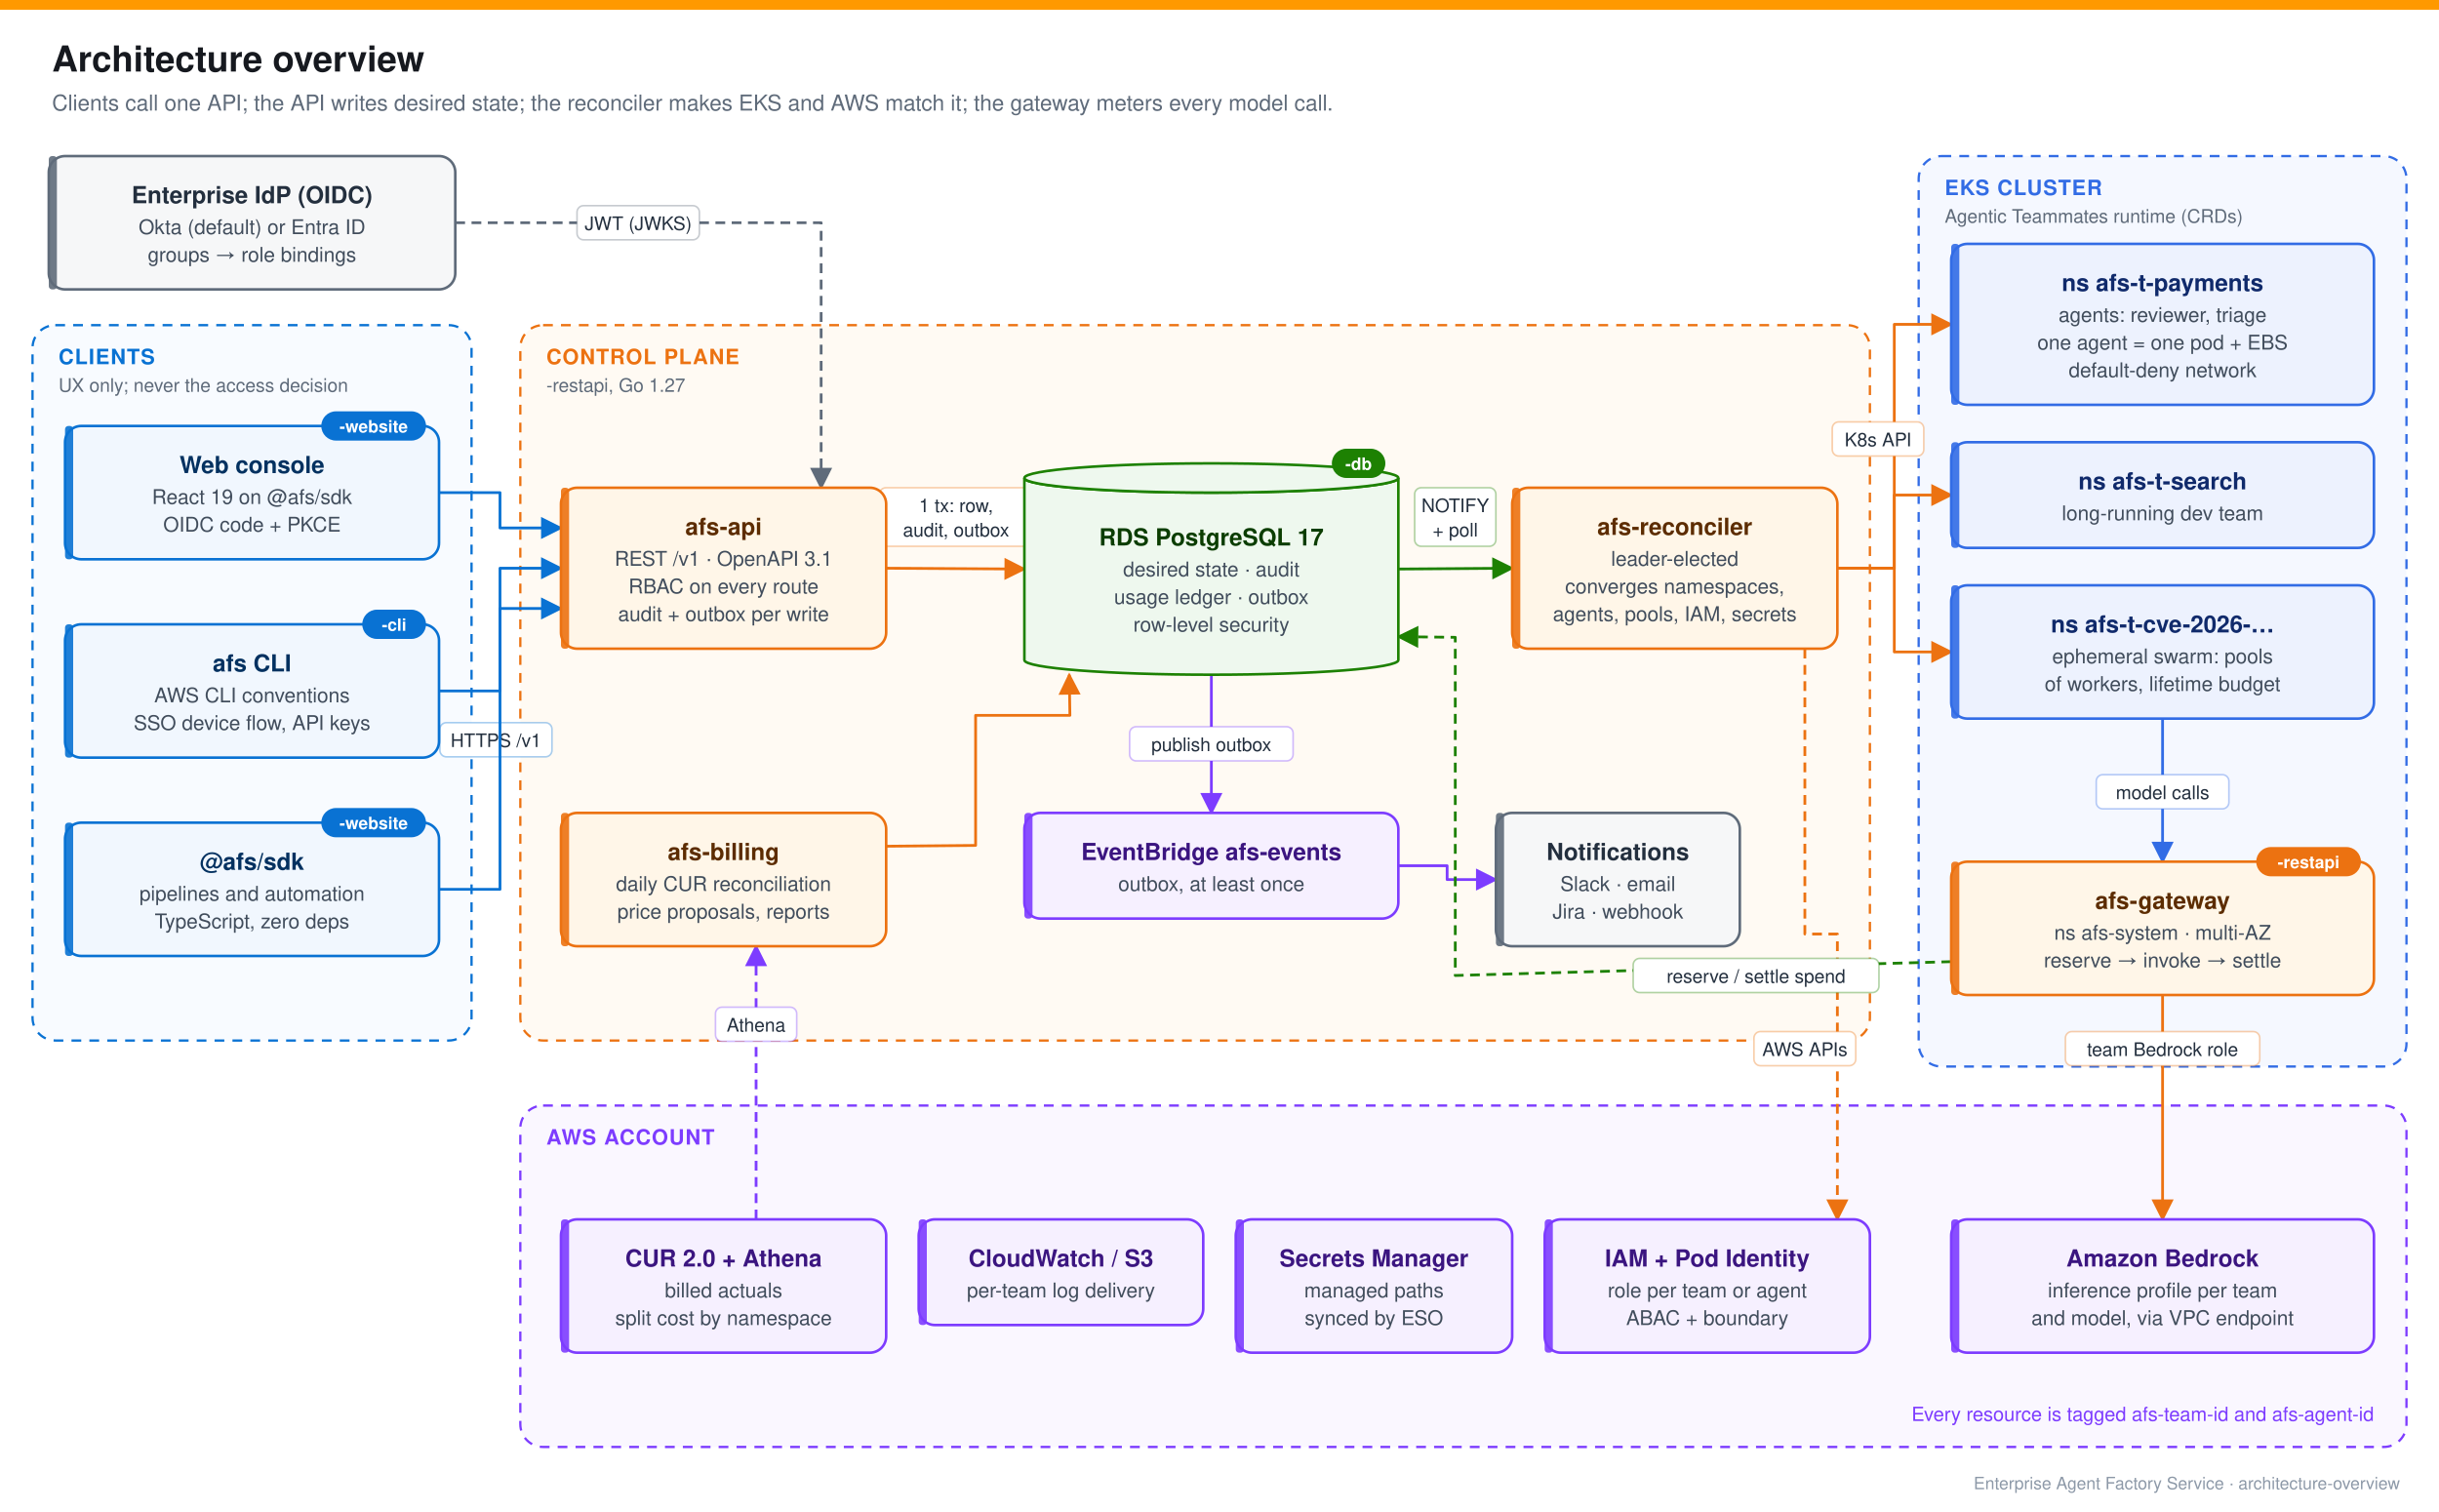
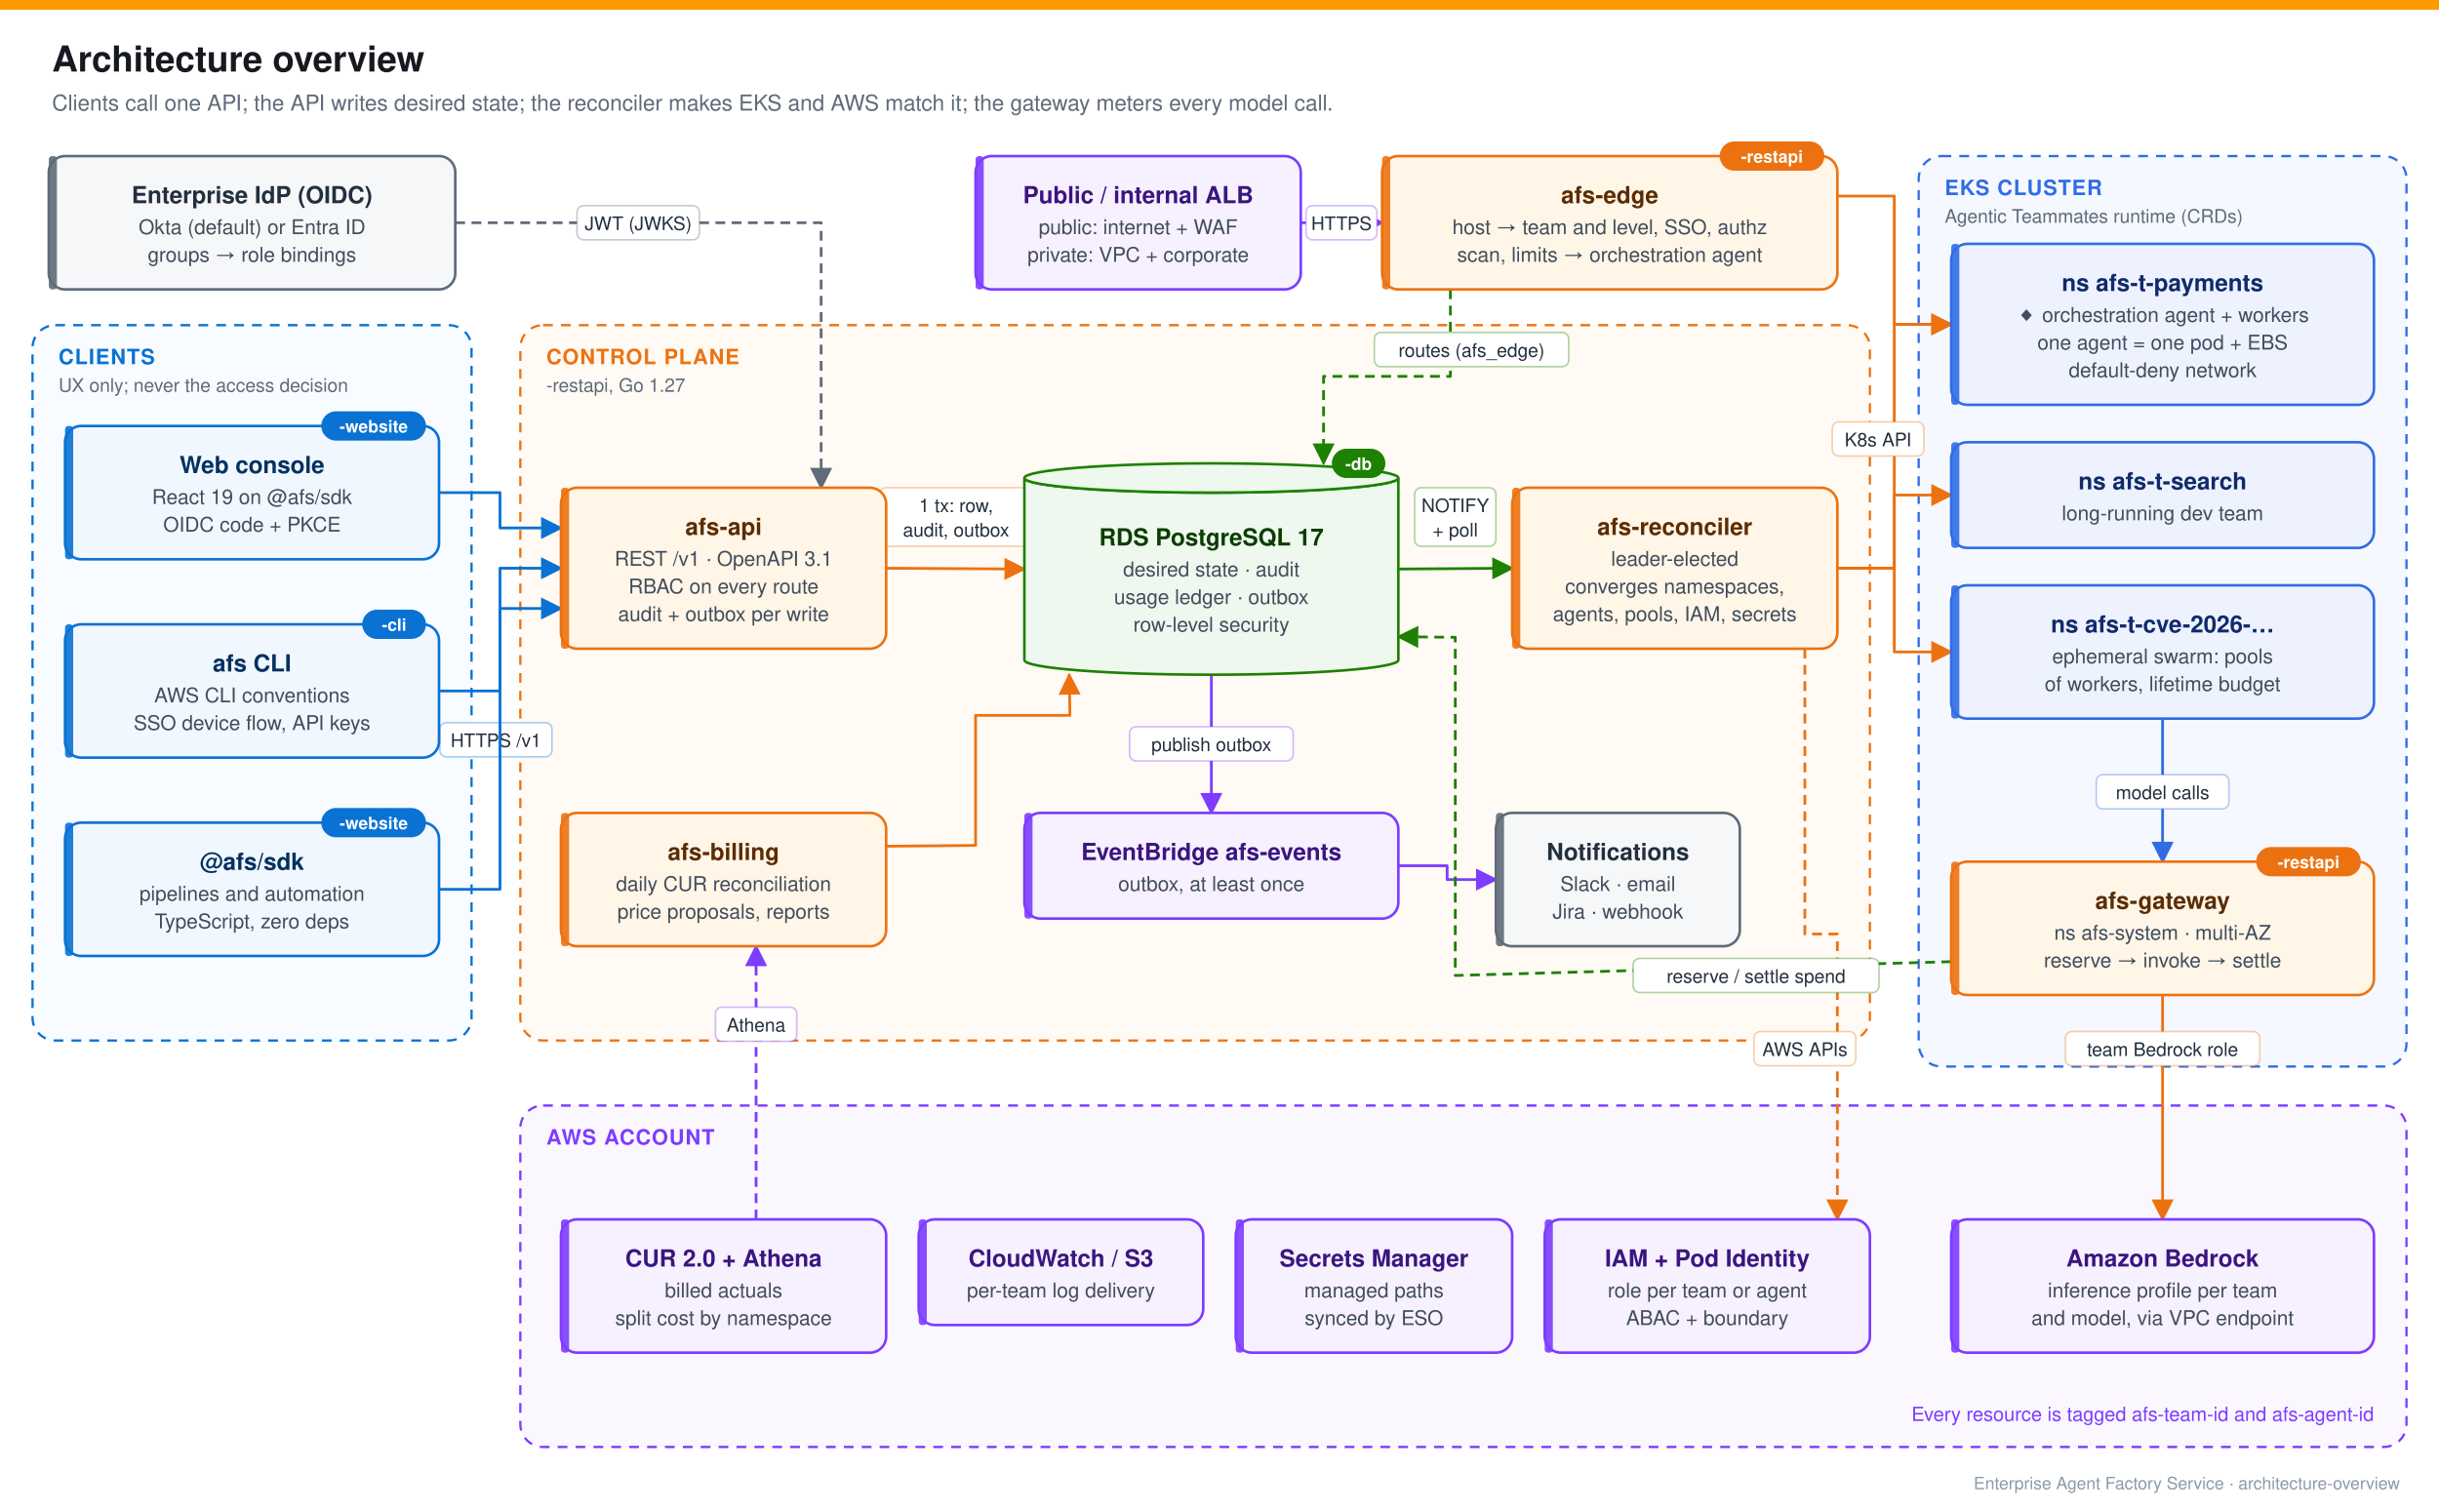
<svg xmlns="http://www.w3.org/2000/svg" width="1500" height="930" viewBox="0 0 1500 930" role="img" aria-label="Architecture overview">
  <defs>
    <marker id="arrow-client" viewBox="0 0 10 10" refX="9" refY="5" markerWidth="8" markerHeight="8" orient="auto">
      <path d="M0,0 L10,5 L0,10 z" fill="#0972d3" />
    </marker>
    <marker id="arrow-client-start" viewBox="0 0 10 10" refX="1" refY="5" markerWidth="8" markerHeight="8" orient="auto">
      <path d="M10,0 L0,5 L10,10 z" fill="#0972d3" />
    </marker>
    <marker id="arrow-api" viewBox="0 0 10 10" refX="9" refY="5" markerWidth="8" markerHeight="8" orient="auto">
      <path d="M0,0 L10,5 L0,10 z" fill="#ec7211" />
    </marker>
    <marker id="arrow-api-start" viewBox="0 0 10 10" refX="1" refY="5" markerWidth="8" markerHeight="8" orient="auto">
      <path d="M10,0 L0,5 L10,10 z" fill="#ec7211" />
    </marker>
    <marker id="arrow-data" viewBox="0 0 10 10" refX="9" refY="5" markerWidth="8" markerHeight="8" orient="auto">
      <path d="M0,0 L10,5 L0,10 z" fill="#1d8102" />
    </marker>
    <marker id="arrow-data-start" viewBox="0 0 10 10" refX="1" refY="5" markerWidth="8" markerHeight="8" orient="auto">
      <path d="M10,0 L0,5 L10,10 z" fill="#1d8102" />
    </marker>
    <marker id="arrow-aws" viewBox="0 0 10 10" refX="9" refY="5" markerWidth="8" markerHeight="8" orient="auto">
      <path d="M0,0 L10,5 L0,10 z" fill="#7d3cff" />
    </marker>
    <marker id="arrow-aws-start" viewBox="0 0 10 10" refX="1" refY="5" markerWidth="8" markerHeight="8" orient="auto">
      <path d="M10,0 L0,5 L10,10 z" fill="#7d3cff" />
    </marker>
    <marker id="arrow-k8s" viewBox="0 0 10 10" refX="9" refY="5" markerWidth="8" markerHeight="8" orient="auto">
      <path d="M0,0 L10,5 L0,10 z" fill="#326ce5" />
    </marker>
    <marker id="arrow-k8s-start" viewBox="0 0 10 10" refX="1" refY="5" markerWidth="8" markerHeight="8" orient="auto">
      <path d="M10,0 L0,5 L10,10 z" fill="#326ce5" />
    </marker>
    <marker id="arrow-neutral" viewBox="0 0 10 10" refX="9" refY="5" markerWidth="8" markerHeight="8" orient="auto">
      <path d="M0,0 L10,5 L0,10 z" fill="#5f6b7a" />
    </marker>
    <marker id="arrow-neutral-start" viewBox="0 0 10 10" refX="1" refY="5" markerWidth="8" markerHeight="8" orient="auto">
      <path d="M10,0 L0,5 L10,10 z" fill="#5f6b7a" />
    </marker>
    <marker id="arrow-danger" viewBox="0 0 10 10" refX="9" refY="5" markerWidth="8" markerHeight="8" orient="auto">
      <path d="M0,0 L10,5 L0,10 z" fill="#d13212" />
    </marker>
    <marker id="arrow-danger-start" viewBox="0 0 10 10" refX="1" refY="5" markerWidth="8" markerHeight="8" orient="auto">
      <path d="M10,0 L0,5 L10,10 z" fill="#d13212" />
    </marker>
    <marker id="arrow-dark" viewBox="0 0 10 10" refX="9" refY="5" markerWidth="8" markerHeight="8" orient="auto">
      <path d="M0,0 L10,5 L0,10 z" fill="#232f3e" />
    </marker>
    <marker id="arrow-dark-start" viewBox="0 0 10 10" refX="1" refY="5" markerWidth="8" markerHeight="8" orient="auto">
      <path d="M10,0 L0,5 L10,10 z" fill="#232f3e" />
    </marker>
  </defs>
  <rect width="1500" height="930" fill="#ffffff" />
  <rect x="0" y="0" width="1500" height="6" fill="#ff9900" />
  <text x="32" y="44" font-family="-apple-system, 'Segoe UI', 'Helvetica Neue', Helvetica, Arial, sans-serif" font-size="22" font-weight="700" fill="#16191f">Architecture overview</text>
  <text x="32" y="68" font-family="-apple-system, 'Segoe UI', 'Helvetica Neue', Helvetica, Arial, sans-serif" font-size="13.5" fill="#5f6b7a">Clients call one API; the API writes desired state; the reconciler makes EKS and AWS match it; the gateway meters every model call.</text>
  <g>
    <rect x="20" y="200" width="270" height="440" rx="14" fill="#f1f7fe" fill-opacity="0.55" stroke="#0972d3" stroke-width="1.4" stroke-dasharray="6 5" />
    <text x="36" y="224" font-family="-apple-system, 'Segoe UI', 'Helvetica Neue', Helvetica, Arial, sans-serif" font-size="13" font-weight="700" fill="#0972d3" letter-spacing="0.6">CLIENTS</text>
    <text x="36" y="241" font-family="-apple-system, 'Segoe UI', 'Helvetica Neue', Helvetica, Arial, sans-serif" font-size="11.5" fill="#5f6b7a">UX only; never the access decision</text>
  </g>
  <g>
    <rect x="320" y="200" width="830" height="440" rx="14" fill="#fff6e8" fill-opacity="0.55" stroke="#ec7211" stroke-width="1.4" stroke-dasharray="6 5" />
    <text x="336" y="224" font-family="-apple-system, 'Segoe UI', 'Helvetica Neue', Helvetica, Arial, sans-serif" font-size="13" font-weight="700" fill="#ec7211" letter-spacing="0.6">CONTROL PLANE</text>
    <text x="336" y="241" font-family="-apple-system, 'Segoe UI', 'Helvetica Neue', Helvetica, Arial, sans-serif" font-size="11.5" fill="#5f6b7a">-restapi, Go 1.27</text>
  </g>
  <g>
    <rect x="1180" y="96" width="300" height="560" rx="14" fill="#edf2fe" fill-opacity="0.55" stroke="#326ce5" stroke-width="1.4" stroke-dasharray="6 5" />
    <text x="1196" y="120" font-family="-apple-system, 'Segoe UI', 'Helvetica Neue', Helvetica, Arial, sans-serif" font-size="13" font-weight="700" fill="#326ce5" letter-spacing="0.6">EKS CLUSTER</text>
    <text x="1196" y="137" font-family="-apple-system, 'Segoe UI', 'Helvetica Neue', Helvetica, Arial, sans-serif" font-size="11.5" fill="#5f6b7a">Agentic Teammates runtime (CRDs)</text>
  </g>
  <g>
    <rect x="320" y="680" width="1160" height="210" rx="14" fill="#f6f0ff" fill-opacity="0.55" stroke="#7d3cff" stroke-width="1.4" stroke-dasharray="6 5" />
    <text x="336" y="704" font-family="-apple-system, 'Segoe UI', 'Helvetica Neue', Helvetica, Arial, sans-serif" font-size="13" font-weight="700" fill="#7d3cff" letter-spacing="0.6">AWS ACCOUNT</text>
  </g>
+   <polyline points="800,137 850,137" fill="none" stroke="#7d3cff" stroke-width="1.7" stroke-linejoin="round" marker-end="url(#arrow-aws)" />
+   <rect x="803.188" y="126.5" width="43.625" height="21" rx="4" fill="#ffffff" stroke="#7d3cff" stroke-opacity="0.35" />
+   <text x="825" y="141.5" text-anchor="middle" font-family="-apple-system, 'Segoe UI', 'Helvetica Neue', Helvetica, Arial, sans-serif" font-size="11.5" fill="#232f3e">HTTPS</text>
+   <polyline points="1130,120.6 1165,120.6 1165,199.5 1200,199.5" fill="none" stroke="#ec7211" stroke-width="1.7" stroke-linejoin="round" marker-end="url(#arrow-api)" />
+   <polyline points="892,178 892,231.5 814,231.5 814,285" fill="none" stroke="#1d8102" stroke-width="1.7" stroke-linejoin="round" stroke-dasharray="6 4" marker-end="url(#arrow-data)" />
+   <rect x="845.237" y="204.5" width="119.525" height="21" rx="4" fill="#ffffff" stroke="#1d8102" stroke-opacity="0.35" />
+   <text x="905" y="219.5" text-anchor="middle" font-family="-apple-system, 'Segoe UI', 'Helvetica Neue', Helvetica, Arial, sans-serif" font-size="11.5" fill="#232f3e">routes (afs_edge)</text>
  <polyline points="280,137 505,137 505,300" fill="none" stroke="#5f6b7a" stroke-width="1.7" stroke-linejoin="round" stroke-dasharray="6 4" marker-end="url(#arrow-neutral)" />
  <rect x="354.875" y="126.5" width="75.25" height="21" rx="4" fill="#ffffff" stroke="#5f6b7a" stroke-opacity="0.35" />
  <text x="392.5" y="141.5" text-anchor="middle" font-family="-apple-system, 'Segoe UI', 'Helvetica Neue', Helvetica, Arial, sans-serif" font-size="11.5" fill="#232f3e">JWT (JWKS)</text>
  <polyline points="270,303 307.5,303 307.5,324.75 345,324.75" fill="none" stroke="#0972d3" stroke-width="1.7" stroke-linejoin="round" marker-end="url(#arrow-client)" />
  <rect x="270.538" y="444.5" width="68.925" height="21" rx="4" fill="#ffffff" stroke="#0972d3" stroke-opacity="0.35" />
  <text x="305" y="459.5" text-anchor="middle" font-family="-apple-system, 'Segoe UI', 'Helvetica Neue', Helvetica, Arial, sans-serif" font-size="11.5" fill="#232f3e">HTTPS /v1</text>
  <polyline points="270,425 307.5,425 307.5,349.5 345,349.5" fill="none" stroke="#0972d3" stroke-width="1.7" stroke-linejoin="round" marker-end="url(#arrow-client)" />
  <polyline points="270,547 307.5,547 307.5,374.25 345,374.25" fill="none" stroke="#0972d3" stroke-width="1.7" stroke-linejoin="round" marker-end="url(#arrow-client)" />
  <polyline points="545,349.5 630,350" fill="none" stroke="#ec7211" stroke-width="1.7" stroke-linejoin="round" marker-end="url(#arrow-api)" />
  <rect x="540.888" y="300" width="94.225" height="36" rx="4" fill="#ffffff" stroke="#ec7211" stroke-opacity="0.35" />
  <text x="588" y="315" text-anchor="middle" font-family="-apple-system, 'Segoe UI', 'Helvetica Neue', Helvetica, Arial, sans-serif" font-size="11.5" fill="#232f3e">1 tx: row,</text>
  <text x="588" y="330" text-anchor="middle" font-family="-apple-system, 'Segoe UI', 'Helvetica Neue', Helvetica, Arial, sans-serif" font-size="11.5" fill="#232f3e">audit, outbox</text>
  <polyline points="860,350 930,349.5" fill="none" stroke="#1d8102" stroke-width="1.7" stroke-linejoin="round" marker-end="url(#arrow-data)" />
  <rect x="870.025" y="300" width="49.95" height="36" rx="4" fill="#ffffff" stroke="#1d8102" stroke-opacity="0.35" />
  <text x="895" y="315" text-anchor="middle" font-family="-apple-system, 'Segoe UI', 'Helvetica Neue', Helvetica, Arial, sans-serif" font-size="11.5" fill="#232f3e">NOTIFY</text>
  <text x="895" y="330" text-anchor="middle" font-family="-apple-system, 'Segoe UI', 'Helvetica Neue', Helvetica, Arial, sans-serif" font-size="11.5" fill="#232f3e">+ poll</text>
  <polyline points="1130,349.5 1165,349.5 1165,199.5 1200,199.5" fill="none" stroke="#ec7211" stroke-width="1.7" stroke-linejoin="round" marker-end="url(#arrow-api)" />
  <rect x="1126.862" y="259.5" width="56.275" height="21" rx="4" fill="#ffffff" stroke="#ec7211" stroke-opacity="0.35" />
  <text x="1155" y="274.5" text-anchor="middle" font-family="-apple-system, 'Segoe UI', 'Helvetica Neue', Helvetica, Arial, sans-serif" font-size="11.5" fill="#232f3e">K8s API</text>
  <polyline points="1130,349.5 1165,349.5 1165,304.5 1200,304.5" fill="none" stroke="#ec7211" stroke-width="1.7" stroke-linejoin="round" marker-end="url(#arrow-api)" />
  <polyline points="1130,349.5 1165,349.5 1165,401 1200,401" fill="none" stroke="#ec7211" stroke-width="1.7" stroke-linejoin="round" marker-end="url(#arrow-api)" />
  <polyline points="745,415 745,500" fill="none" stroke="#7d3cff" stroke-width="1.7" stroke-linejoin="round" marker-end="url(#arrow-aws)" />
  <rect x="694.725" y="447" width="100.55" height="21" rx="4" fill="#ffffff" stroke="#7d3cff" stroke-opacity="0.35" />
  <text x="745" y="462" text-anchor="middle" font-family="-apple-system, 'Segoe UI', 'Helvetica Neue', Helvetica, Arial, sans-serif" font-size="11.5" fill="#232f3e">publish outbox</text>
  <polyline points="860,532.5 890,532.5 890,541 920,541" fill="none" stroke="#7d3cff" stroke-width="1.7" stroke-linejoin="round" marker-end="url(#arrow-aws)" />
  <polyline points="1110,399 1110,574.5 1130,574.5 1130,750" fill="none" stroke="#ec7211" stroke-width="1.7" stroke-linejoin="round" stroke-dasharray="6 4" marker-end="url(#arrow-api)" />
  <rect x="1078.7" y="634.5" width="62.6" height="21" rx="4" fill="#ffffff" stroke="#ec7211" stroke-opacity="0.35" />
  <text x="1110" y="649.5" text-anchor="middle" font-family="-apple-system, 'Segoe UI', 'Helvetica Neue', Helvetica, Arial, sans-serif" font-size="11.5" fill="#232f3e">AWS APIs</text>
  <polyline points="1330,442 1330,530" fill="none" stroke="#326ce5" stroke-width="1.7" stroke-linejoin="round" marker-end="url(#arrow-k8s)" />
  <rect x="1289.213" y="476.5" width="81.575" height="21" rx="4" fill="#ffffff" stroke="#326ce5" stroke-opacity="0.35" />
  <text x="1330" y="491.5" text-anchor="middle" font-family="-apple-system, 'Segoe UI', 'Helvetica Neue', Helvetica, Arial, sans-serif" font-size="11.5" fill="#232f3e">model calls</text>
  <polyline points="1330,612 1330,750" fill="none" stroke="#ec7211" stroke-width="1.7" stroke-linejoin="round" marker-end="url(#arrow-api)" />
  <rect x="1270.237" y="634.5" width="119.525" height="21" rx="4" fill="#ffffff" stroke="#ec7211" stroke-opacity="0.35" />
  <text x="1330" y="649.5" text-anchor="middle" font-family="-apple-system, 'Segoe UI', 'Helvetica Neue', Helvetica, Arial, sans-serif" font-size="11.5" fill="#232f3e">team Bedrock role</text>
  <polyline points="1200,591.5 895,600 895,392 860,391.6" fill="none" stroke="#1d8102" stroke-width="1.7" stroke-linejoin="round" stroke-dasharray="6 4" marker-end="url(#arrow-data)" />
  <rect x="1004.425" y="589.5" width="151.15" height="21" rx="4" fill="#ffffff" stroke="#1d8102" stroke-opacity="0.35" />
  <text x="1080" y="604.5" text-anchor="middle" font-family="-apple-system, 'Segoe UI', 'Helvetica Neue', Helvetica, Arial, sans-serif" font-size="11.5" fill="#232f3e">reserve / settle spend</text>
  <polyline points="465,750 465,582" fill="none" stroke="#7d3cff" stroke-width="1.7" stroke-linejoin="round" stroke-dasharray="6 4" marker-end="url(#arrow-aws)" />
  <rect x="440.025" y="619.5" width="49.95" height="21" rx="4" fill="#ffffff" stroke="#7d3cff" stroke-opacity="0.35" />
  <text x="465" y="634.5" text-anchor="middle" font-family="-apple-system, 'Segoe UI', 'Helvetica Neue', Helvetica, Arial, sans-serif" font-size="11.5" fill="#232f3e">Athena</text>
  <polyline points="545,520.5 600,520 600,440 658,440 657.6,415" fill="none" stroke="#ec7211" stroke-width="1.7" stroke-linejoin="round" marker-end="url(#arrow-api)" />
  <g>
    <rect x="30" y="96" width="250" height="82" rx="10" fill="#f6f7f8" stroke="#5f6b7a" stroke-width="1.6" />
    <rect x="30" y="96" width="5" height="82" rx="2" fill="#5f6b7a" opacity="0.9" />
    <text x="155" y="125" text-anchor="middle" font-family="-apple-system, 'Segoe UI', 'Helvetica Neue', Helvetica, Arial, sans-serif" font-size="14.5" font-weight="700" fill="#232f3e">Enterprise IdP (OIDC)</text>
    <text x="155" y="144" text-anchor="middle" font-family="-apple-system, 'Segoe UI', 'Helvetica Neue', Helvetica, Arial, sans-serif" font-size="12.5" fill="#414d5c">Okta (default) or Entra ID</text>
    <text x="155" y="161" text-anchor="middle" font-family="-apple-system, 'Segoe UI', 'Helvetica Neue', Helvetica, Arial, sans-serif" font-size="12.5" fill="#414d5c">groups → role bindings</text>
  </g>
  <g>
    <rect x="40" y="262" width="230" height="82" rx="10" fill="#f1f7fe" stroke="#0972d3" stroke-width="1.6" />
    <rect x="40" y="262" width="5" height="82" rx="2" fill="#0972d3" opacity="0.9" />
    <text x="155" y="291" text-anchor="middle" font-family="-apple-system, 'Segoe UI', 'Helvetica Neue', Helvetica, Arial, sans-serif" font-size="14.5" font-weight="700" fill="#033160">Web console</text>
    <text x="155" y="310" text-anchor="middle" font-family="-apple-system, 'Segoe UI', 'Helvetica Neue', Helvetica, Arial, sans-serif" font-size="12.5" fill="#414d5c">React 19 on @afs/sdk</text>
    <text x="155" y="327" text-anchor="middle" font-family="-apple-system, 'Segoe UI', 'Helvetica Neue', Helvetica, Arial, sans-serif" font-size="12.5" fill="#414d5c">OIDC code + PKCE</text>
    <rect x="197.6" y="253" width="64.4" height="18" rx="9" fill="#0972d3" />
    <text x="229.8" y="266" text-anchor="middle" font-family="-apple-system, 'Segoe UI', 'Helvetica Neue', Helvetica, Arial, sans-serif" font-size="10.5" font-weight="700" fill="#fff">-website</text>
  </g>
  <g>
    <rect x="40" y="384" width="230" height="82" rx="10" fill="#f1f7fe" stroke="#0972d3" stroke-width="1.6" />
    <rect x="40" y="384" width="5" height="82" rx="2" fill="#0972d3" opacity="0.9" />
    <text x="155" y="413" text-anchor="middle" font-family="-apple-system, 'Segoe UI', 'Helvetica Neue', Helvetica, Arial, sans-serif" font-size="14.5" font-weight="700" fill="#033160">afs CLI</text>
    <text x="155" y="432" text-anchor="middle" font-family="-apple-system, 'Segoe UI', 'Helvetica Neue', Helvetica, Arial, sans-serif" font-size="12.5" fill="#414d5c">AWS CLI conventions</text>
    <text x="155" y="449" text-anchor="middle" font-family="-apple-system, 'Segoe UI', 'Helvetica Neue', Helvetica, Arial, sans-serif" font-size="12.5" fill="#414d5c">SSO device flow, API keys</text>
    <rect x="222.8" y="375" width="39.2" height="18" rx="9" fill="#0972d3" />
    <text x="242.4" y="388" text-anchor="middle" font-family="-apple-system, 'Segoe UI', 'Helvetica Neue', Helvetica, Arial, sans-serif" font-size="10.5" font-weight="700" fill="#fff">-cli</text>
  </g>
  <g>
    <rect x="40" y="506" width="230" height="82" rx="10" fill="#f1f7fe" stroke="#0972d3" stroke-width="1.6" />
    <rect x="40" y="506" width="5" height="82" rx="2" fill="#0972d3" opacity="0.9" />
    <text x="155" y="535" text-anchor="middle" font-family="-apple-system, 'Segoe UI', 'Helvetica Neue', Helvetica, Arial, sans-serif" font-size="14.5" font-weight="700" fill="#033160">@afs/sdk</text>
    <text x="155" y="554" text-anchor="middle" font-family="-apple-system, 'Segoe UI', 'Helvetica Neue', Helvetica, Arial, sans-serif" font-size="12.5" fill="#414d5c">pipelines and automation</text>
    <text x="155" y="571" text-anchor="middle" font-family="-apple-system, 'Segoe UI', 'Helvetica Neue', Helvetica, Arial, sans-serif" font-size="12.5" fill="#414d5c">TypeScript, zero deps</text>
    <rect x="197.6" y="497" width="64.4" height="18" rx="9" fill="#0972d3" />
    <text x="229.8" y="510" text-anchor="middle" font-family="-apple-system, 'Segoe UI', 'Helvetica Neue', Helvetica, Arial, sans-serif" font-size="10.5" font-weight="700" fill="#fff">-website</text>
  </g>
  <g>
    <rect x="345" y="300" width="200" height="99" rx="10" fill="#fff6e8" stroke="#ec7211" stroke-width="1.6" />
    <rect x="345" y="300" width="5" height="99" rx="2" fill="#ec7211" opacity="0.9" />
    <text x="445" y="329" text-anchor="middle" font-family="-apple-system, 'Segoe UI', 'Helvetica Neue', Helvetica, Arial, sans-serif" font-size="14.5" font-weight="700" fill="#5c2c00">afs-api</text>
    <text x="445" y="348" text-anchor="middle" font-family="-apple-system, 'Segoe UI', 'Helvetica Neue', Helvetica, Arial, sans-serif" font-size="12.5" fill="#414d5c">REST /v1 · OpenAPI 3.1</text>
    <text x="445" y="365" text-anchor="middle" font-family="-apple-system, 'Segoe UI', 'Helvetica Neue', Helvetica, Arial, sans-serif" font-size="12.5" fill="#414d5c">RBAC on every route</text>
    <text x="445" y="382" text-anchor="middle" font-family="-apple-system, 'Segoe UI', 'Helvetica Neue', Helvetica, Arial, sans-serif" font-size="12.5" fill="#414d5c">audit + outbox per write</text>
  </g>
  <g>
    <path d="M630,294 a115,9 0 0 0 230,0 v112 a115,9 0 0 1 -230,0 z" fill="#eef8ee" stroke="#1d8102" stroke-width="1.6" />
    <ellipse cx="745" cy="294" rx="115" ry="9" fill="#eef8ee" stroke="#1d8102" stroke-width="1.6" />
    <text x="745" y="335.5" text-anchor="middle" font-family="-apple-system, 'Segoe UI', 'Helvetica Neue', Helvetica, Arial, sans-serif" font-size="14.5" font-weight="700" fill="#0b3d00">RDS PostgreSQL 17</text>
    <text x="745" y="354.5" text-anchor="middle" font-family="-apple-system, 'Segoe UI', 'Helvetica Neue', Helvetica, Arial, sans-serif" font-size="12.5" fill="#414d5c">desired state · audit</text>
    <text x="745" y="371.5" text-anchor="middle" font-family="-apple-system, 'Segoe UI', 'Helvetica Neue', Helvetica, Arial, sans-serif" font-size="12.5" fill="#414d5c">usage ledger · outbox</text>
    <text x="745" y="388.5" text-anchor="middle" font-family="-apple-system, 'Segoe UI', 'Helvetica Neue', Helvetica, Arial, sans-serif" font-size="12.5" fill="#414d5c">row-level security</text>
    <rect x="819.1" y="276" width="32.9" height="18" rx="9" fill="#1d8102" />
    <text x="835.55" y="289" text-anchor="middle" font-family="-apple-system, 'Segoe UI', 'Helvetica Neue', Helvetica, Arial, sans-serif" font-size="10.5" font-weight="700" fill="#fff">-db</text>
  </g>
  <g>
    <rect x="930" y="300" width="200" height="99" rx="10" fill="#fff6e8" stroke="#ec7211" stroke-width="1.6" />
    <rect x="930" y="300" width="5" height="99" rx="2" fill="#ec7211" opacity="0.9" />
    <text x="1030" y="329" text-anchor="middle" font-family="-apple-system, 'Segoe UI', 'Helvetica Neue', Helvetica, Arial, sans-serif" font-size="14.5" font-weight="700" fill="#5c2c00">afs-reconciler</text>
    <text x="1030" y="348" text-anchor="middle" font-family="-apple-system, 'Segoe UI', 'Helvetica Neue', Helvetica, Arial, sans-serif" font-size="12.5" fill="#414d5c">leader-elected</text>
    <text x="1030" y="365" text-anchor="middle" font-family="-apple-system, 'Segoe UI', 'Helvetica Neue', Helvetica, Arial, sans-serif" font-size="12.5" fill="#414d5c">converges namespaces,</text>
    <text x="1030" y="382" text-anchor="middle" font-family="-apple-system, 'Segoe UI', 'Helvetica Neue', Helvetica, Arial, sans-serif" font-size="12.5" fill="#414d5c">agents, pools, IAM, secrets</text>
  </g>
  <g>
    <rect x="345" y="500" width="200" height="82" rx="10" fill="#fff6e8" stroke="#ec7211" stroke-width="1.6" />
    <rect x="345" y="500" width="5" height="82" rx="2" fill="#ec7211" opacity="0.9" />
    <text x="445" y="529" text-anchor="middle" font-family="-apple-system, 'Segoe UI', 'Helvetica Neue', Helvetica, Arial, sans-serif" font-size="14.5" font-weight="700" fill="#5c2c00">afs-billing</text>
    <text x="445" y="548" text-anchor="middle" font-family="-apple-system, 'Segoe UI', 'Helvetica Neue', Helvetica, Arial, sans-serif" font-size="12.5" fill="#414d5c">daily CUR reconciliation</text>
    <text x="445" y="565" text-anchor="middle" font-family="-apple-system, 'Segoe UI', 'Helvetica Neue', Helvetica, Arial, sans-serif" font-size="12.5" fill="#414d5c">price proposals, reports</text>
  </g>
  <g>
    <rect x="630" y="500" width="230" height="65" rx="10" fill="#f6f0ff" stroke="#7d3cff" stroke-width="1.6" />
    <rect x="630" y="500" width="5" height="65" rx="2" fill="#7d3cff" opacity="0.9" />
    <text x="745" y="529" text-anchor="middle" font-family="-apple-system, 'Segoe UI', 'Helvetica Neue', Helvetica, Arial, sans-serif" font-size="14.5" font-weight="700" fill="#3b1580">EventBridge afs-events</text>
    <text x="745" y="548" text-anchor="middle" font-family="-apple-system, 'Segoe UI', 'Helvetica Neue', Helvetica, Arial, sans-serif" font-size="12.5" fill="#414d5c">outbox, at least once</text>
  </g>
  <g>
    <rect x="920" y="500" width="150" height="82" rx="10" fill="#f6f7f8" stroke="#5f6b7a" stroke-width="1.6" />
    <rect x="920" y="500" width="5" height="82" rx="2" fill="#5f6b7a" opacity="0.9" />
    <text x="995" y="529" text-anchor="middle" font-family="-apple-system, 'Segoe UI', 'Helvetica Neue', Helvetica, Arial, sans-serif" font-size="14.5" font-weight="700" fill="#232f3e">Notifications</text>
    <text x="995" y="548" text-anchor="middle" font-family="-apple-system, 'Segoe UI', 'Helvetica Neue', Helvetica, Arial, sans-serif" font-size="12.5" fill="#414d5c">Slack · email</text>
    <text x="995" y="565" text-anchor="middle" font-family="-apple-system, 'Segoe UI', 'Helvetica Neue', Helvetica, Arial, sans-serif" font-size="12.5" fill="#414d5c">Jira · webhook</text>
  </g>
  <g>
+     <rect x="600" y="96" width="200" height="82" rx="10" fill="#f6f0ff" stroke="#7d3cff" stroke-width="1.6" />
+     <rect x="600" y="96" width="5" height="82" rx="2" fill="#7d3cff" opacity="0.9" />
+     <text x="700" y="125" text-anchor="middle" font-family="-apple-system, 'Segoe UI', 'Helvetica Neue', Helvetica, Arial, sans-serif" font-size="14.5" font-weight="700" fill="#3b1580">Public / internal ALB</text>
+     <text x="700" y="144" text-anchor="middle" font-family="-apple-system, 'Segoe UI', 'Helvetica Neue', Helvetica, Arial, sans-serif" font-size="12.5" fill="#414d5c">public: internet + WAF</text>
+     <text x="700" y="161" text-anchor="middle" font-family="-apple-system, 'Segoe UI', 'Helvetica Neue', Helvetica, Arial, sans-serif" font-size="12.5" fill="#414d5c">private: VPC + corporate</text>
+   </g>
+   <g>
+     <rect x="850" y="96" width="280" height="82" rx="10" fill="#fff6e8" stroke="#ec7211" stroke-width="1.6" />
+     <rect x="850" y="96" width="5" height="82" rx="2" fill="#ec7211" opacity="0.9" />
+     <text x="990" y="125" text-anchor="middle" font-family="-apple-system, 'Segoe UI', 'Helvetica Neue', Helvetica, Arial, sans-serif" font-size="14.5" font-weight="700" fill="#5c2c00">afs-edge</text>
+     <text x="990" y="144" text-anchor="middle" font-family="-apple-system, 'Segoe UI', 'Helvetica Neue', Helvetica, Arial, sans-serif" font-size="12.5" fill="#414d5c">host → team and level, SSO, authz</text>
+     <text x="990" y="161" text-anchor="middle" font-family="-apple-system, 'Segoe UI', 'Helvetica Neue', Helvetica, Arial, sans-serif" font-size="12.5" fill="#414d5c">scan, limits → orchestration agent</text>
+     <rect x="1057.6" y="87" width="64.4" height="18" rx="9" fill="#ec7211" />
+     <text x="1089.8" y="100" text-anchor="middle" font-family="-apple-system, 'Segoe UI', 'Helvetica Neue', Helvetica, Arial, sans-serif" font-size="10.5" font-weight="700" fill="#fff">-restapi</text>
+   </g>
+   <g>
    <rect x="1200" y="150" width="260" height="99" rx="10" fill="#edf2fe" stroke="#326ce5" stroke-width="1.6" />
    <rect x="1200" y="150" width="5" height="99" rx="2" fill="#326ce5" opacity="0.9" />
    <text x="1330" y="179" text-anchor="middle" font-family="-apple-system, 'Segoe UI', 'Helvetica Neue', Helvetica, Arial, sans-serif" font-size="14.5" font-weight="700" fill="#102a6b">ns afs-t-payments</text>
-     <text x="1330" y="198" text-anchor="middle" font-family="-apple-system, 'Segoe UI', 'Helvetica Neue', Helvetica, Arial, sans-serif" font-size="12.5" fill="#414d5c">agents: reviewer, triage</text>
+     <text x="1330" y="198" text-anchor="middle" font-family="-apple-system, 'Segoe UI', 'Helvetica Neue', Helvetica, Arial, sans-serif" font-size="12.5" fill="#414d5c">◆ orchestration agent + workers</text>
    <text x="1330" y="215" text-anchor="middle" font-family="-apple-system, 'Segoe UI', 'Helvetica Neue', Helvetica, Arial, sans-serif" font-size="12.5" fill="#414d5c">one agent = one pod + EBS</text>
    <text x="1330" y="232" text-anchor="middle" font-family="-apple-system, 'Segoe UI', 'Helvetica Neue', Helvetica, Arial, sans-serif" font-size="12.5" fill="#414d5c">default-deny network</text>
  </g>
  <g>
    <rect x="1200" y="272" width="260" height="65" rx="10" fill="#edf2fe" stroke="#326ce5" stroke-width="1.6" />
    <rect x="1200" y="272" width="5" height="65" rx="2" fill="#326ce5" opacity="0.9" />
    <text x="1330" y="301" text-anchor="middle" font-family="-apple-system, 'Segoe UI', 'Helvetica Neue', Helvetica, Arial, sans-serif" font-size="14.5" font-weight="700" fill="#102a6b">ns afs-t-search</text>
    <text x="1330" y="320" text-anchor="middle" font-family="-apple-system, 'Segoe UI', 'Helvetica Neue', Helvetica, Arial, sans-serif" font-size="12.5" fill="#414d5c">long-running dev team</text>
  </g>
  <g>
    <rect x="1200" y="360" width="260" height="82" rx="10" fill="#edf2fe" stroke="#326ce5" stroke-width="1.6" />
    <rect x="1200" y="360" width="5" height="82" rx="2" fill="#326ce5" opacity="0.9" />
    <text x="1330" y="389" text-anchor="middle" font-family="-apple-system, 'Segoe UI', 'Helvetica Neue', Helvetica, Arial, sans-serif" font-size="14.5" font-weight="700" fill="#102a6b">ns afs-t-cve-2026-…</text>
    <text x="1330" y="408" text-anchor="middle" font-family="-apple-system, 'Segoe UI', 'Helvetica Neue', Helvetica, Arial, sans-serif" font-size="12.5" fill="#414d5c">ephemeral swarm: pools</text>
    <text x="1330" y="425" text-anchor="middle" font-family="-apple-system, 'Segoe UI', 'Helvetica Neue', Helvetica, Arial, sans-serif" font-size="12.5" fill="#414d5c">of workers, lifetime budget</text>
  </g>
  <g>
    <rect x="1200" y="530" width="260" height="82" rx="10" fill="#fff6e8" stroke="#ec7211" stroke-width="1.6" />
    <rect x="1200" y="530" width="5" height="82" rx="2" fill="#ec7211" opacity="0.9" />
    <text x="1330" y="559" text-anchor="middle" font-family="-apple-system, 'Segoe UI', 'Helvetica Neue', Helvetica, Arial, sans-serif" font-size="14.5" font-weight="700" fill="#5c2c00">afs-gateway</text>
    <text x="1330" y="578" text-anchor="middle" font-family="-apple-system, 'Segoe UI', 'Helvetica Neue', Helvetica, Arial, sans-serif" font-size="12.5" fill="#414d5c">ns afs-system · multi-AZ</text>
    <text x="1330" y="595" text-anchor="middle" font-family="-apple-system, 'Segoe UI', 'Helvetica Neue', Helvetica, Arial, sans-serif" font-size="12.5" fill="#414d5c">reserve → invoke → settle</text>
    <rect x="1387.6" y="521" width="64.4" height="18" rx="9" fill="#ec7211" />
    <text x="1419.8" y="534" text-anchor="middle" font-family="-apple-system, 'Segoe UI', 'Helvetica Neue', Helvetica, Arial, sans-serif" font-size="10.5" font-weight="700" fill="#fff">-restapi</text>
  </g>
  <g>
    <rect x="345" y="750" width="200" height="82" rx="10" fill="#f6f0ff" stroke="#7d3cff" stroke-width="1.6" />
    <rect x="345" y="750" width="5" height="82" rx="2" fill="#7d3cff" opacity="0.9" />
    <text x="445" y="779" text-anchor="middle" font-family="-apple-system, 'Segoe UI', 'Helvetica Neue', Helvetica, Arial, sans-serif" font-size="14.5" font-weight="700" fill="#3b1580">CUR 2.0 + Athena</text>
    <text x="445" y="798" text-anchor="middle" font-family="-apple-system, 'Segoe UI', 'Helvetica Neue', Helvetica, Arial, sans-serif" font-size="12.5" fill="#414d5c">billed actuals</text>
    <text x="445" y="815" text-anchor="middle" font-family="-apple-system, 'Segoe UI', 'Helvetica Neue', Helvetica, Arial, sans-serif" font-size="12.5" fill="#414d5c">split cost by namespace</text>
  </g>
  <g>
    <rect x="565" y="750" width="175" height="65" rx="10" fill="#f6f0ff" stroke="#7d3cff" stroke-width="1.6" />
    <rect x="565" y="750" width="5" height="65" rx="2" fill="#7d3cff" opacity="0.9" />
    <text x="652.5" y="779" text-anchor="middle" font-family="-apple-system, 'Segoe UI', 'Helvetica Neue', Helvetica, Arial, sans-serif" font-size="14.5" font-weight="700" fill="#3b1580">CloudWatch / S3</text>
    <text x="652.5" y="798" text-anchor="middle" font-family="-apple-system, 'Segoe UI', 'Helvetica Neue', Helvetica, Arial, sans-serif" font-size="12.5" fill="#414d5c">per-team log delivery</text>
  </g>
  <g>
    <rect x="760" y="750" width="170" height="82" rx="10" fill="#f6f0ff" stroke="#7d3cff" stroke-width="1.6" />
    <rect x="760" y="750" width="5" height="82" rx="2" fill="#7d3cff" opacity="0.9" />
    <text x="845" y="779" text-anchor="middle" font-family="-apple-system, 'Segoe UI', 'Helvetica Neue', Helvetica, Arial, sans-serif" font-size="14.5" font-weight="700" fill="#3b1580">Secrets Manager</text>
    <text x="845" y="798" text-anchor="middle" font-family="-apple-system, 'Segoe UI', 'Helvetica Neue', Helvetica, Arial, sans-serif" font-size="12.5" fill="#414d5c">managed paths</text>
    <text x="845" y="815" text-anchor="middle" font-family="-apple-system, 'Segoe UI', 'Helvetica Neue', Helvetica, Arial, sans-serif" font-size="12.5" fill="#414d5c">synced by ESO</text>
  </g>
  <g>
    <rect x="950" y="750" width="200" height="82" rx="10" fill="#f6f0ff" stroke="#7d3cff" stroke-width="1.6" />
    <rect x="950" y="750" width="5" height="82" rx="2" fill="#7d3cff" opacity="0.9" />
    <text x="1050" y="779" text-anchor="middle" font-family="-apple-system, 'Segoe UI', 'Helvetica Neue', Helvetica, Arial, sans-serif" font-size="14.5" font-weight="700" fill="#3b1580">IAM + Pod Identity</text>
    <text x="1050" y="798" text-anchor="middle" font-family="-apple-system, 'Segoe UI', 'Helvetica Neue', Helvetica, Arial, sans-serif" font-size="12.5" fill="#414d5c">role per team or agent</text>
    <text x="1050" y="815" text-anchor="middle" font-family="-apple-system, 'Segoe UI', 'Helvetica Neue', Helvetica, Arial, sans-serif" font-size="12.5" fill="#414d5c">ABAC + boundary</text>
  </g>
  <g>
    <rect x="1200" y="750" width="260" height="82" rx="10" fill="#f6f0ff" stroke="#7d3cff" stroke-width="1.6" />
    <rect x="1200" y="750" width="5" height="82" rx="2" fill="#7d3cff" opacity="0.9" />
    <text x="1330" y="779" text-anchor="middle" font-family="-apple-system, 'Segoe UI', 'Helvetica Neue', Helvetica, Arial, sans-serif" font-size="14.5" font-weight="700" fill="#3b1580">Amazon Bedrock</text>
    <text x="1330" y="798" text-anchor="middle" font-family="-apple-system, 'Segoe UI', 'Helvetica Neue', Helvetica, Arial, sans-serif" font-size="12.5" fill="#414d5c">inference profile per team</text>
    <text x="1330" y="815" text-anchor="middle" font-family="-apple-system, 'Segoe UI', 'Helvetica Neue', Helvetica, Arial, sans-serif" font-size="12.5" fill="#414d5c">and model, via VPC endpoint</text>
  </g>
  <text x="1460" y="874" text-anchor="end" font-family="-apple-system, 'Segoe UI', 'Helvetica Neue', Helvetica, Arial, sans-serif" font-size="12" fill="#7d3cff">Every resource is tagged afs-team-id and afs-agent-id</text>
  <text x="1476" y="916" text-anchor="end" font-family="-apple-system, 'Segoe UI', 'Helvetica Neue', Helvetica, Arial, sans-serif" font-size="10.5" fill="#8d99a8">Enterprise Agent Factory Service · architecture-overview</text>
</svg>
